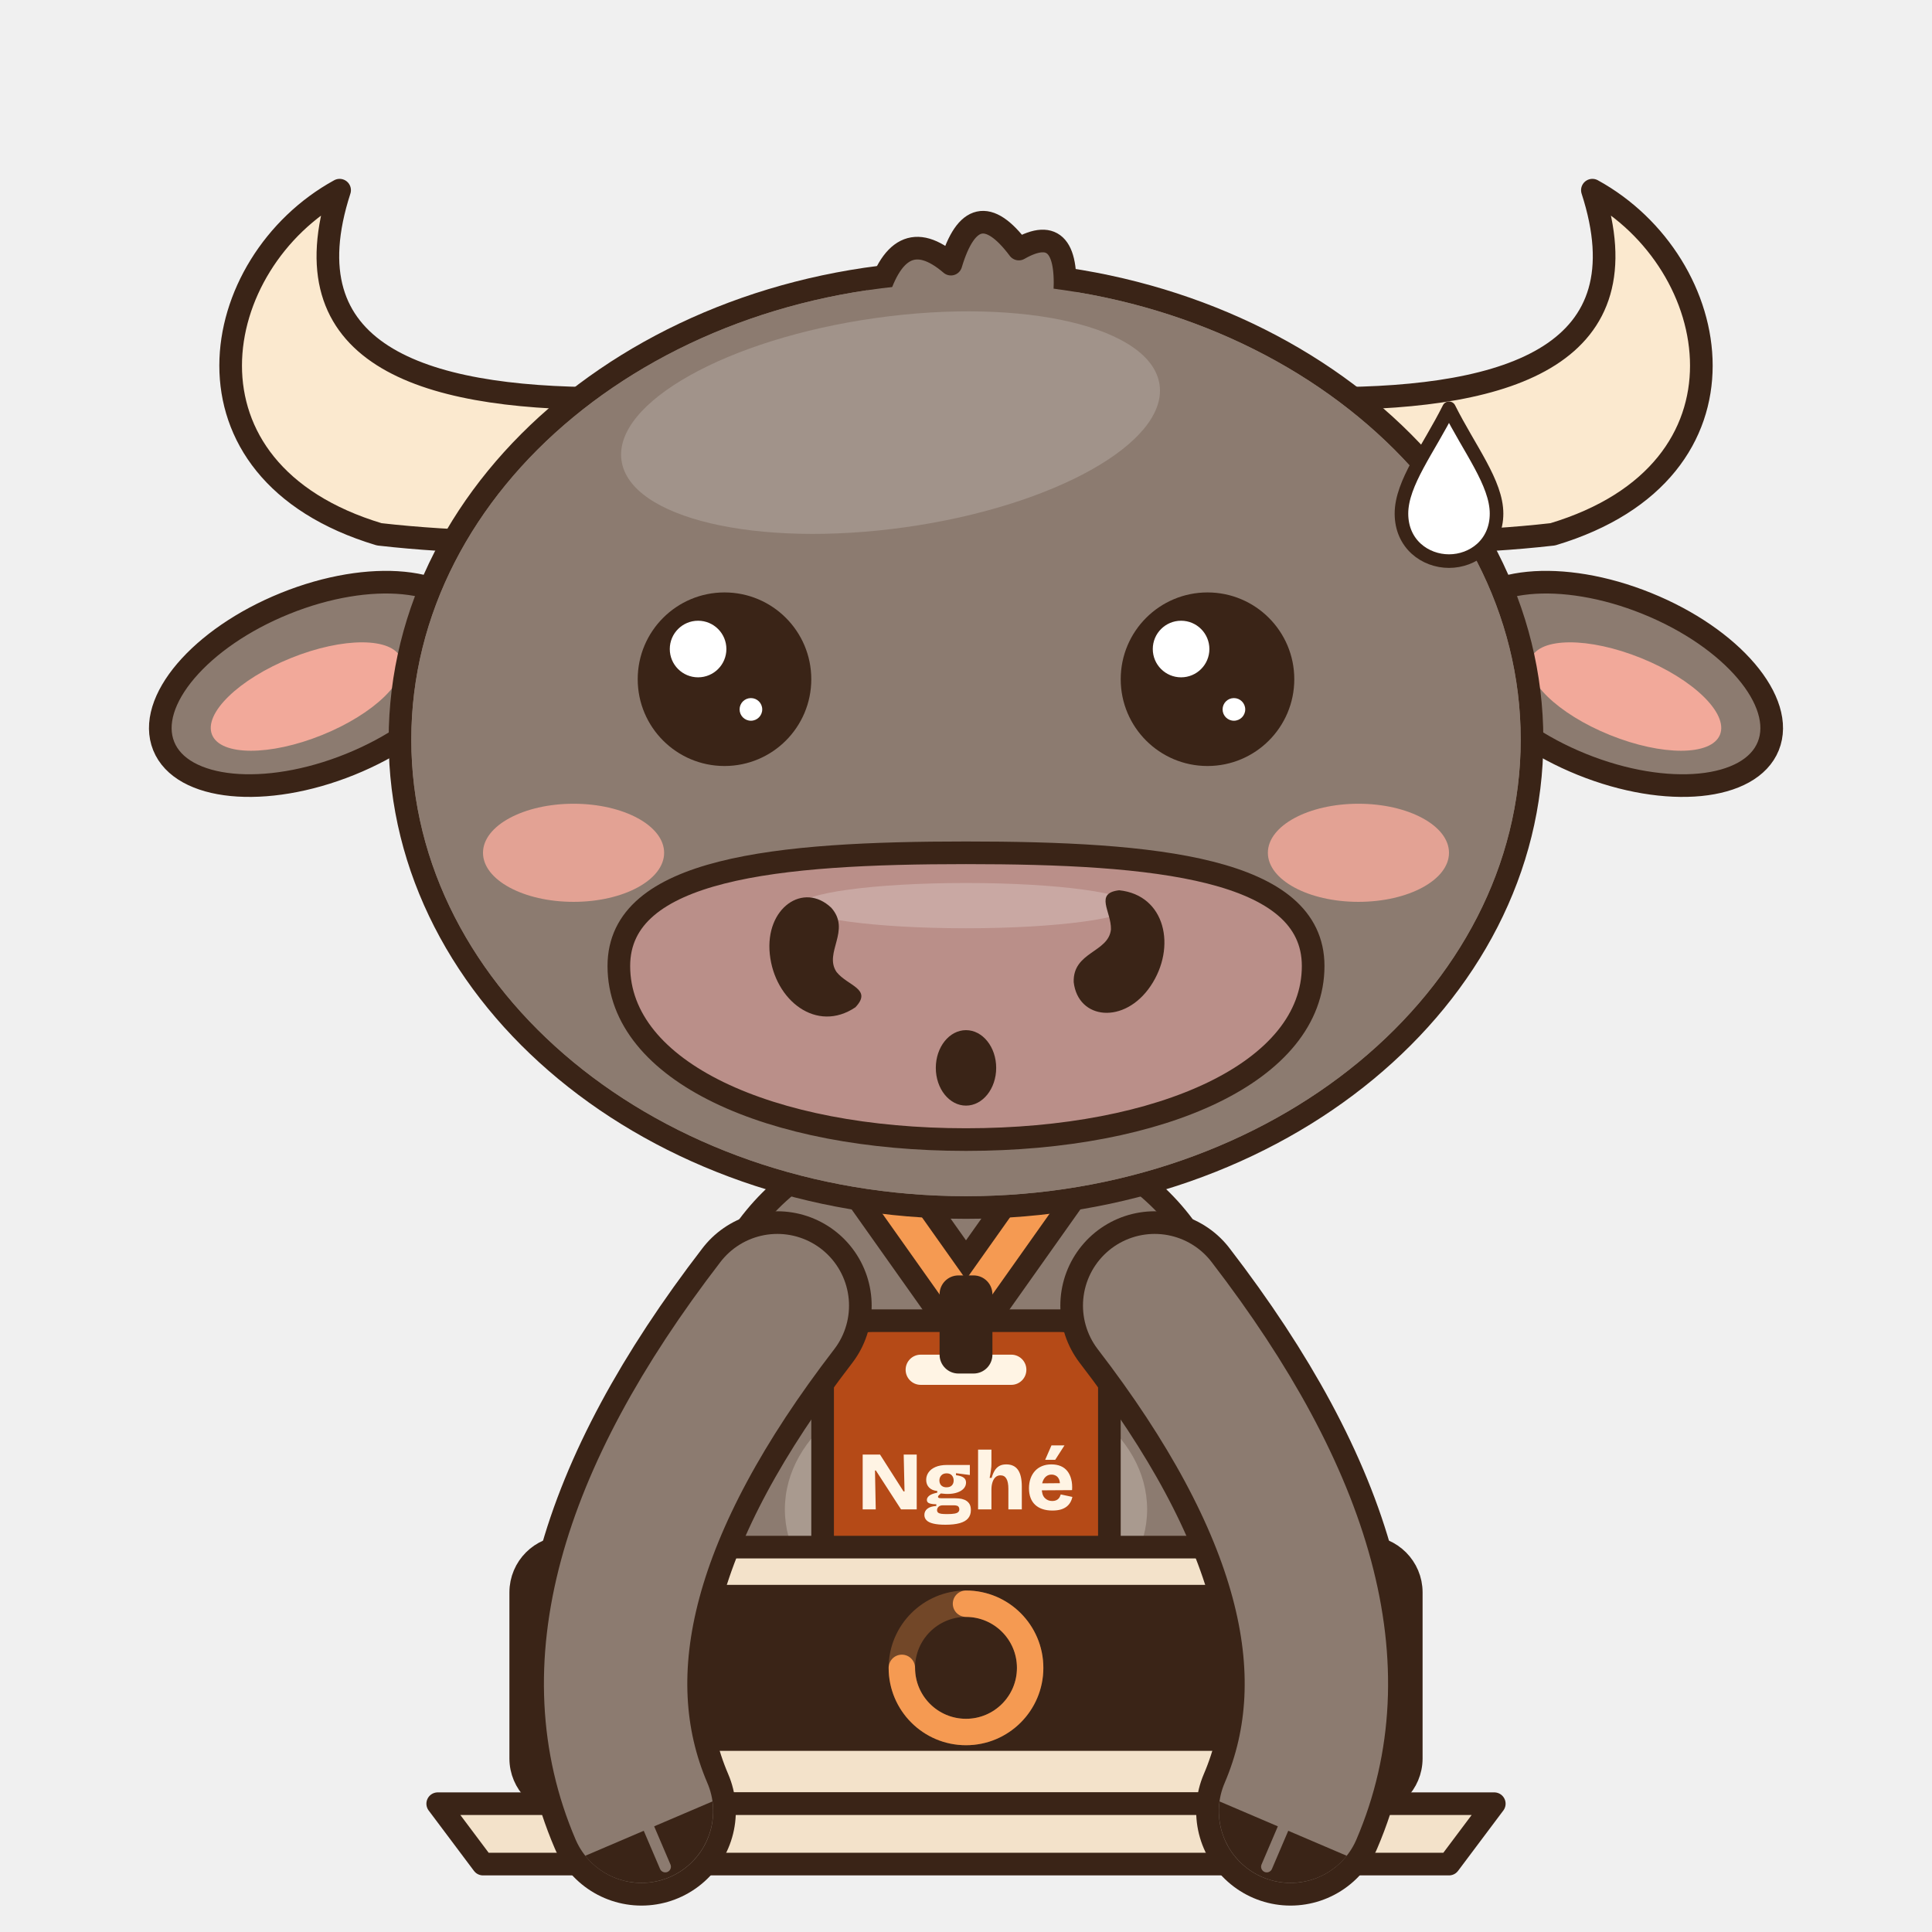
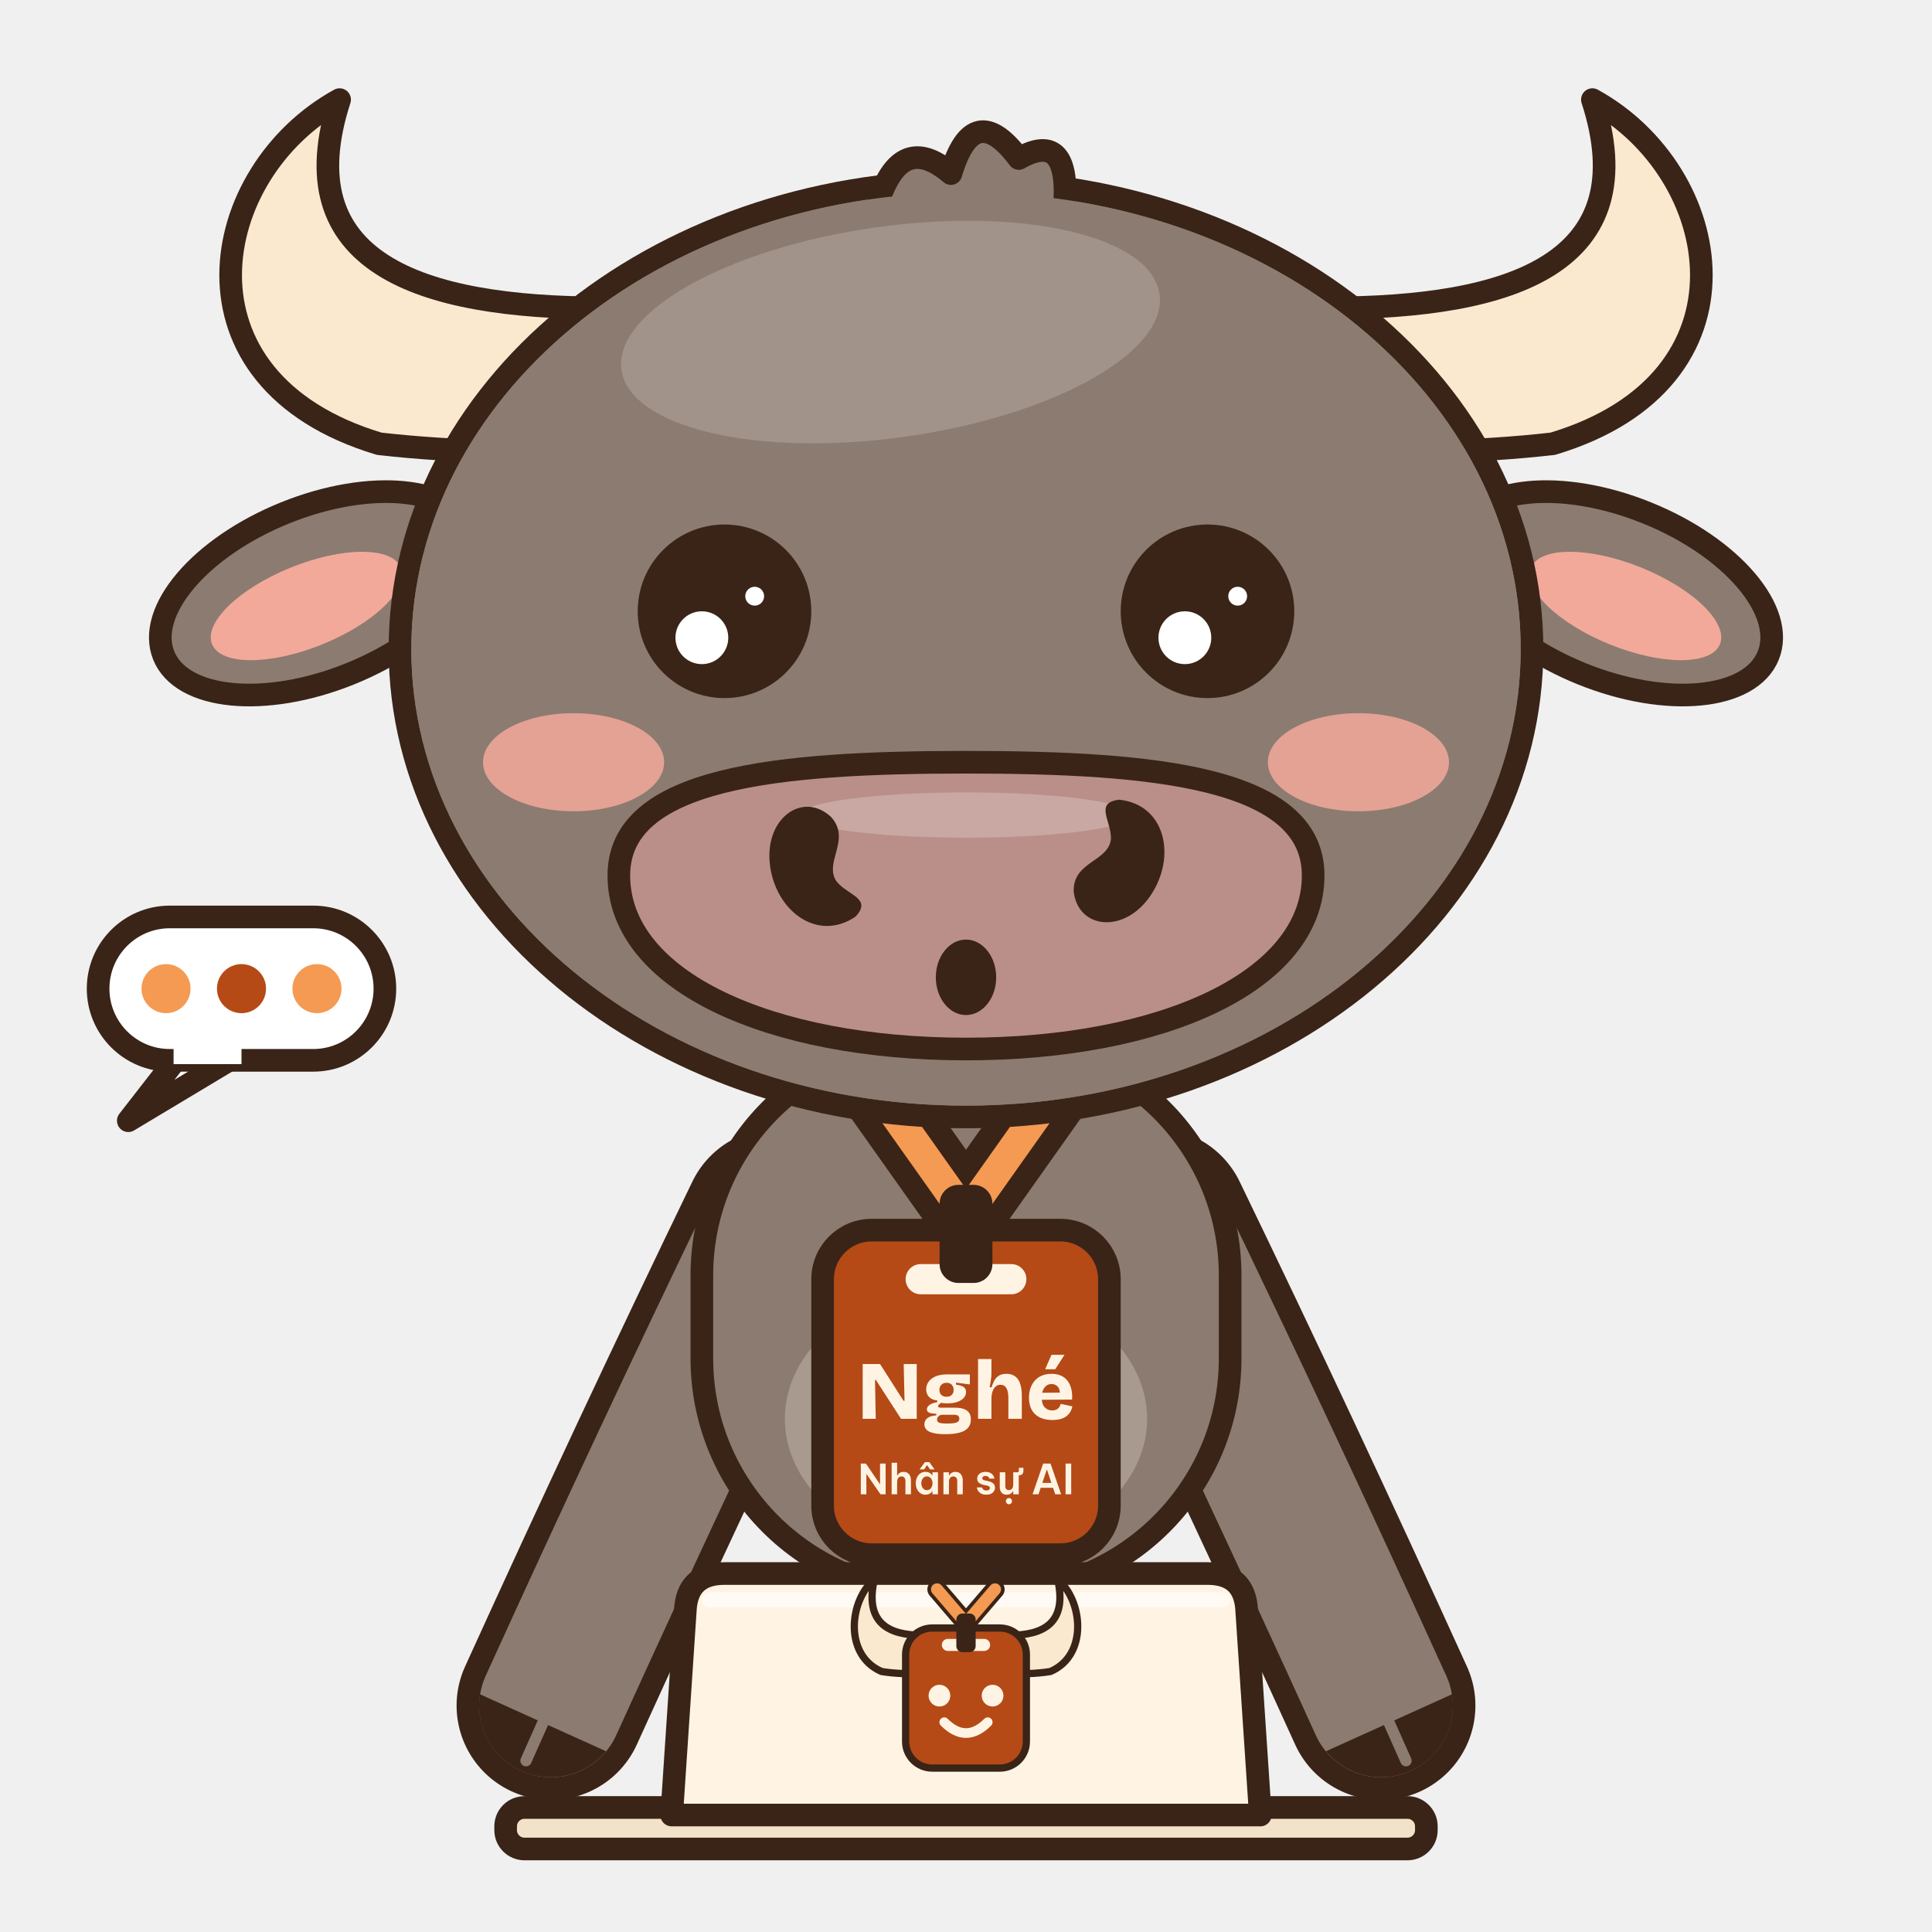
<svg xmlns="http://www.w3.org/2000/svg" viewBox="0 0 512 512" width="512" height="512">
-   <g class="horns">
-     <path d="M 160 105.6 C 111 105.6 76 93.6 90 50.4 C 55 69.6 44.5 124.8 100.5 141.6 C 121.5 144 142.5 144 167 144 Z" fill="#FBE9CF" stroke="#3A2417" stroke-width="6" stroke-linejoin="round" />
-     <g transform="translate(512 0) scale(-1 1)">
+   <g transform="translate(0 -24)">
+     <g class="horns">
      <path d="M 160 105.6 C 111 105.6 76 93.6 90 50.4 C 55 69.6 44.5 124.8 100.5 141.6 C 121.5 144 142.5 144 167 144 Z" fill="#FBE9CF" stroke="#3A2417" stroke-width="6" stroke-linejoin="round" />
+       <g transform="translate(512 0) scale(-1 1)">
+         <path d="M 160 105.6 C 111 105.6 76 93.6 90 50.4 C 55 69.6 44.5 124.8 100.5 141.6 C 121.5 144 142.5 144 167 144 Z" fill="#FBE9CF" stroke="#3A2417" stroke-width="6" stroke-linejoin="round" />
+       </g>
    </g>
-   </g>
-   <g class="ears">
-     <g transform="translate(112 170) rotate(-22)">
-       <ellipse cx="-30" cy="0" rx="44" ry="23" fill="#8C7B70" stroke="#3A2417" stroke-width="6" stroke-linejoin="round" />
-       <ellipse cx="-34" cy="2" rx="27" ry="11" fill="#F2A99A" />
-     </g>
-     <g transform="translate(512 0) scale(-1 1)">
+     <g class="ears">
      <g transform="translate(112 170) rotate(-22)">
        <ellipse cx="-30" cy="0" rx="44" ry="23" fill="#8C7B70" stroke="#3A2417" stroke-width="6" stroke-linejoin="round" />
        <ellipse cx="-34" cy="2" rx="27" ry="11" fill="#F2A99A" />
      </g>
+       <g transform="translate(512 0) scale(-1 1)">
+         <g transform="translate(112 170) rotate(-22)">
+           <ellipse cx="-30" cy="0" rx="44" ry="23" fill="#8C7B70" stroke="#3A2417" stroke-width="6" stroke-linejoin="round" />
+           <ellipse cx="-34" cy="2" rx="27" ry="11" fill="#F2A99A" />
+         </g>
+       </g>
+     </g>
+     <g class="arm-left">
+       <path d="M 206 348 Q 176 410 146 476" stroke="#3A2417" stroke-width="50" stroke-linecap="round" fill="none" />
+       <path d="M 206 348 Q 176 410 146 476" stroke="#8C7B70" stroke-width="38" stroke-linecap="round" fill="none" />
+       <path d="M 127.2 473 A 19 19 0 0 0 160.6 488.1 Z" fill="#3A2417" />
+       <path d="M 144.3 479.6 L 139.4 490.6" stroke="#8C7B70" stroke-width="3" stroke-linecap="round" />
+     </g>
+     <g class="arm-right">
+       <path d="M 306 348 Q 336 410 366 476" stroke="#3A2417" stroke-width="50" stroke-linecap="round" fill="none" />
+       <path d="M 306 348 Q 336 410 366 476" stroke="#8C7B70" stroke-width="38" stroke-linecap="round" fill="none" />
+       <path d="M 351.4 488.1 A 19 19 0 0 0 384.8 473 Z" fill="#3A2417" />
+       <path d="M 367.7 479.6 L 372.6 490.6" stroke="#8C7B70" stroke-width="3" stroke-linecap="round" />
+     </g>
+     <g class="body">
+       <rect x="186" y="300" width="140" height="146" rx="62" fill="#8C7B70" stroke="#3A2417" stroke-width="6" stroke-linejoin="round" />
+       <ellipse cx="256" cy="400" rx="48" ry="36" fill="#A99A8F" />
+     </g>
+     <g class="badge">
+       <path d="M 222 298 L 256 346 L 290 298" fill="none" stroke="#3A2417" stroke-width="20" stroke-linecap="round" stroke-linejoin="round" />
+       <path d="M 222 298 L 256 346 L 290 298" fill="none" stroke="#F59A52" stroke-width="8" stroke-linecap="round" stroke-linejoin="round" />
+       <rect x="218" y="350" width="76" height="86" rx="13" fill="#B54A17" stroke="#3A2417" stroke-width="6" stroke-linejoin="round" />
+       <rect x="240" y="359" width="32" height="8" rx="4" fill="#FFF4E4" />
+       <rect x="249" y="338" width="14" height="26" rx="5" fill="#3A2417" />
+       <path d="M232.08 400L228.62 400L228.62 385.48L233.22 385.48L239.44 395.23L239.71 395.23L239.49 385.48L242.94 385.48L242.94 400L238.78 400L232.12 389.70L231.88 389.70L232.08 400ZM250.53 404.07L250.53 404.07Q248.60 404.07 247.35 403.77Q246.11 403.48 245.54 402.89Q244.97 402.31 244.97 401.47L244.97 401.47Q244.97 400.46 245.77 399.82Q246.57 399.19 248.13 399.10L248.13 399.10L248.13 398.64Q246.93 398.64 246.28 398.39Q245.63 398.15 245.63 397.49L245.63 397.49Q245.63 396.88 246.27 396.37Q246.90 395.86 248.38 395.58L248.38 395.58L248.38 395.12Q247.03 395.01 246.24 394.23Q245.45 393.44 245.45 392.17L245.45 392.17Q245.45 391.09 246.07 390.20Q246.68 389.31 247.91 388.77Q249.15 388.23 251.00 388.23L251.00 388.23L257.02 388.23L257.02 390.89L253.35 390.41L253.35 390.94Q254.78 391.13 255.40 391.60Q256.01 392.06 256.01 392.89L256.01 392.89Q256.01 393.77 255.41 394.46Q254.80 395.14 253.70 395.52Q252.60 395.91 251.08 395.91L251.08 395.91Q250.82 395.91 250.50 395.89Q250.18 395.86 249.32 395.78L249.32 395.78Q248.97 396.08 248.77 396.29Q248.58 396.50 248.58 396.68L248.58 396.68Q248.58 396.81 248.69 396.90Q248.80 396.99 249.00 397.02Q249.21 397.05 249.46 397.05L249.46 397.05L253.00 397.05Q253.44 397.05 254.15 397.11Q254.87 397.16 255.58 397.45Q256.30 397.73 256.79 398.37Q257.29 399.01 257.29 400.20L257.29 400.20Q257.29 401.50 256.56 402.37Q255.84 403.23 254.34 403.65Q252.84 404.07 250.53 404.07ZM251.00 401.25L251.00 401.25Q252.27 401.25 252.97 401.12Q253.68 400.99 253.95 400.70Q254.23 400.42 254.23 400L254.23 400Q254.23 399.60 254.07 399.37Q253.92 399.14 253.68 399.05Q253.44 398.97 253.18 398.94Q252.93 398.92 252.75 398.92L252.75 398.92L249.92 398.92Q249.10 398.92 248.72 399.31Q248.33 399.69 248.33 400.20L248.33 400.20Q248.33 400.62 248.60 400.85Q248.86 401.08 249.44 401.17Q250.03 401.25 251.00 401.25ZM250.84 394.15L250.84 394.15Q251.79 394.15 252.26 393.64Q252.73 393.14 252.73 392.37L252.73 392.37Q252.73 391.53 252.25 390.99Q251.77 390.45 250.86 390.45L250.86 390.45Q249.96 390.45 249.46 390.99Q248.95 391.53 248.95 392.37L248.95 392.37Q248.95 392.87 249.17 393.28Q249.39 393.69 249.81 393.92Q250.22 394.15 250.84 394.15ZM262.74 400L259.20 400L259.20 392.61L259.20 384.16L262.74 384.16L262.74 387.79Q262.74 388.23 262.71 388.70Q262.68 389.18 262.60 389.67Q262.52 390.17 262.45 390.67Q262.37 391.18 262.26 391.66L262.26 391.66L262.79 391.66Q263.09 390.58 263.56 389.78Q264.02 388.98 264.77 388.53Q265.51 388.08 266.68 388.08L266.68 388.08Q268.75 388.08 269.77 389.52Q270.79 390.96 270.79 393.95L270.79 393.95L270.79 400L267.23 400L267.23 394.54Q267.23 392.76 266.71 391.87Q266.20 390.98 265.14 390.98L265.14 390.98Q264.33 390.98 263.80 391.49Q263.27 391.99 263.01 392.84Q262.74 393.69 262.74 394.72L262.74 394.72L262.74 400ZM278.87 400.31L278.87 400.31Q277.42 400.31 276.27 399.92Q275.13 399.54 274.33 398.79Q273.52 398.04 273.11 396.94Q272.69 395.84 272.69 394.41L272.69 394.41Q272.69 393.03 273.09 391.86Q273.50 390.69 274.26 389.85Q275.02 389 276.13 388.54Q277.24 388.08 278.63 388.08L278.63 388.08Q280.04 388.08 281.10 388.53Q282.17 388.98 282.86 389.86Q283.56 390.74 283.88 392.00Q284.22 393.27 284.11 394.90L284.11 394.90L275.02 394.96L275.02 393.11L282.08 393.05L280.83 393.91Q280.98 392.81 280.69 392.11Q280.41 391.42 279.86 391.10Q279.31 390.78 278.67 390.78L278.67 390.78Q277.90 390.78 277.32 391.20Q276.74 391.62 276.41 392.41Q276.07 393.20 276.07 394.35L276.07 394.35Q276.07 396.15 276.86 396.96Q277.64 397.78 278.85 397.78L278.85 397.78Q279.44 397.78 279.84 397.61Q280.23 397.45 280.49 397.19Q280.74 396.94 280.88 396.63Q281.02 396.33 281.11 396.04L281.11 396.04L284.19 396.70Q284.02 397.51 283.63 398.17Q283.25 398.83 282.60 399.32Q281.95 399.80 281.04 400.06Q280.12 400.31 278.87 400.31ZM282.10 383.04L279.64 386.87L276.98 386.87L278.65 383.04L282.10 383.04Z" fill="#FFF4E4" />
+       <path d="M229.60 420L228.12 420L228.12 411.86L229.48 411.86L233.22 417.38L233.22 411.86L234.70 411.86L234.70 420L233.34 420L229.60 414.58L229.60 420ZM237.75 420L236.29 420L236.29 411.64L237.75 411.64L237.75 415.01L237.82 415.01Q237.91 414.85 238.09 414.63Q238.28 414.40 238.61 414.23Q238.94 414.06 239.45 414.06L239.45 414.06Q240.12 414.06 240.55 414.36Q240.99 414.67 241.20 415.16Q241.41 415.65 241.41 416.23L241.41 416.23L241.41 420L239.95 420L239.95 416.43Q239.95 415.95 239.69 415.61Q239.42 415.27 238.90 415.27L238.90 415.27Q238.49 415.27 238.24 415.47Q237.98 415.68 237.87 416.00Q237.75 416.31 237.75 416.67L237.75 416.67L237.75 420ZM244.89 413.41L243.70 413.41L245.10 411.48L246.28 411.48L247.67 413.41L246.48 413.41L245.69 412.26L244.89 413.41ZM245.26 414.06L245.26 414.06Q245.82 414.06 246.19 414.24Q246.55 414.42 246.76 414.64Q246.97 414.85 247.05 414.98L247.05 414.98L247.11 414.98L247.11 414.17L248.57 414.17L248.57 420L247.11 420L247.11 419.19L247.05 419.19Q246.97 419.32 246.76 419.54Q246.55 419.76 246.19 419.93Q245.82 420.11 245.26 420.11L245.26 420.11Q244.61 420.11 244.13 419.85Q243.65 419.59 243.32 419.16Q243.00 418.72 242.84 418.19Q242.68 417.65 242.68 417.08L242.68 417.08Q242.68 416.52 242.84 415.99Q243.00 415.45 243.32 415.01Q243.65 414.58 244.13 414.32Q244.61 414.06 245.26 414.06ZM245.65 415.26L245.65 415.26Q245.15 415.26 244.82 415.53Q244.48 415.80 244.32 416.22Q244.15 416.63 244.15 417.08L244.15 417.08Q244.15 417.54 244.32 417.95Q244.48 418.37 244.82 418.64Q245.15 418.91 245.65 418.91L245.65 418.91Q246.14 418.91 246.47 418.64Q246.80 418.37 246.97 417.95Q247.13 417.54 247.13 417.08L247.13 417.08Q247.13 416.63 246.97 416.22Q246.80 415.80 246.47 415.53Q246.14 415.26 245.65 415.26ZM251.48 420L250.02 420L250.02 414.17L251.48 414.17L251.48 415.01L251.54 415.01Q251.63 414.85 251.82 414.63Q252.01 414.40 252.34 414.23Q252.67 414.06 253.17 414.06L253.17 414.06Q253.84 414.06 254.28 414.36Q254.71 414.67 254.93 415.16Q255.14 415.65 255.14 416.23L255.14 416.23L255.14 420L253.68 420L253.68 416.43Q253.68 415.95 253.41 415.61Q253.15 415.27 252.62 415.27L252.62 415.27Q252.22 415.27 251.96 415.47Q251.71 415.68 251.59 416.00Q251.48 416.31 251.48 416.67L251.48 416.67L251.48 420ZM261.39 420.11L261.39 420.11Q260.68 420.11 260.21 419.92Q259.75 419.73 259.48 419.43Q259.21 419.14 259.08 418.86Q258.95 418.57 258.91 418.38Q258.87 418.19 258.87 418.19L258.87 418.19L260.26 418.19Q260.26 418.19 260.30 418.31Q260.33 418.43 260.45 418.59Q260.56 418.75 260.81 418.87Q261.05 418.99 261.44 418.99L261.44 418.99Q261.92 418.99 262.13 418.78Q262.34 418.58 262.34 418.33L262.34 418.33Q262.34 418.09 262.15 417.94Q261.97 417.79 261.62 417.71L261.62 417.71L260.82 417.55Q260.33 417.45 259.92 417.26Q259.50 417.06 259.23 416.73Q258.97 416.39 258.97 415.86L258.97 415.86Q258.97 415.08 259.56 414.57Q260.16 414.06 261.18 414.06L261.18 414.06Q261.83 414.06 262.25 414.24Q262.68 414.41 262.94 414.68Q263.19 414.94 263.32 415.20Q263.45 415.47 263.49 415.65Q263.52 415.83 263.52 415.83L263.52 415.83L262.18 415.83Q262.18 415.83 262.15 415.73Q262.12 415.62 262.01 415.49Q261.91 415.36 261.70 415.25Q261.50 415.15 261.16 415.15L261.16 415.15Q260.70 415.15 260.50 415.35Q260.31 415.55 260.31 415.76L260.31 415.76Q260.31 416.01 260.52 416.14Q260.73 416.27 261.06 416.34L261.06 416.34L261.82 416.50Q262.63 416.67 263.16 417.07Q263.68 417.48 263.68 418.25L263.68 418.25Q263.68 418.77 263.41 419.19Q263.14 419.62 262.63 419.86Q262.12 420.11 261.39 420.11ZM266.80 420.11L266.80 420.11Q265.89 420.11 265.42 419.55Q264.95 418.99 264.95 418.11L264.95 418.11L264.95 414.17L266.41 414.17L266.41 417.87Q266.41 418.34 266.66 418.62Q266.91 418.90 267.37 418.90L267.37 418.90Q267.78 418.90 268.03 418.69Q268.29 418.48 268.40 418.15Q268.52 417.82 268.52 417.47L268.52 417.47L268.52 414.17L269.59 414.17Q270.01 414.17 270.01 413.72L270.01 413.72L270.01 412.98L271.21 412.98L271.21 413.76Q271.21 414.32 270.92 414.64Q270.63 414.96 270.06 414.96L270.06 414.96L269.98 414.96L269.98 420L268.52 420L268.52 419.16L268.45 419.16Q268.34 419.36 268.14 419.58Q267.94 419.80 267.61 419.96Q267.29 420.11 266.80 420.11ZM267.38 422.64L267.38 422.64Q267.02 422.64 266.79 422.40Q266.56 422.16 266.56 421.83L266.56 421.83Q266.56 421.49 266.79 421.24Q267.02 421.00 267.38 421.00L267.38 421.00Q267.74 421.00 267.97 421.24Q268.20 421.49 268.20 421.83L268.20 421.83Q268.20 422.16 267.97 422.40Q267.74 422.64 267.38 422.64ZM275.21 420L273.64 420L276.45 411.86L278.40 411.86L281.21 420L279.65 420L279.07 418.28L275.79 418.28L275.21 420ZM277.43 413.39L276.22 416.99L278.64 416.99L277.43 413.39ZM283.88 420L282.39 420L282.39 411.86L283.88 411.86L283.88 420Z" fill="#FFF4E4" />
+     </g>
+     <g class="laptop">
+       <rect x="134" y="503" width="244" height="11" rx="5" fill="#F3E2CA" stroke="#3A2417" stroke-width="6" stroke-linejoin="round" />
+       <path d="M 192 441 L 320 441 Q 330 441 330.4 451 L 334 505 L 178 505 L 181.6 451 Q 182 441 192 441 Z" fill="#FFF4E4" stroke="#3A2417" stroke-width="6" stroke-linejoin="round" />
+       <path d="M 188 448 L 324 448" stroke="#fff" stroke-width="4" stroke-linecap="round" opacity=".6" />
+       <g transform="translate(224 434.32)">
+         <g transform="scale(0.32)">
+           <path d="M 64 72 C 36 72 16 62 24 26 C 4 42 -2 88 30 102 C 42 104 54 104 68 104 Z" fill="#FBE9CF" stroke="#3A2417" stroke-width="6" stroke-linejoin="round" />
+           <path d="M 64 72 C 36 72 16 62 24 26 C 4 42 -2 88 30 102 C 42 104 54 104 68 104 Z" fill="#FBE9CF" stroke="#3A2417" stroke-width="6" stroke-linejoin="round" transform="translate(200 0) scale(-1 1)" />
+           <path d="M 76 34 L 100 62 L 124 34" fill="none" stroke="#3A2417" stroke-width="16" stroke-linecap="round" stroke-linejoin="round" />
+           <path d="M 76 34 L 100 62 L 124 34" fill="none" stroke="#F59A52" stroke-width="10" stroke-linecap="round" stroke-linejoin="round" />
+           <rect x="50" y="66" width="100" height="116" rx="22" fill="#B54A17" stroke="#3A2417" stroke-width="6" stroke-linejoin="round" />
+           <rect x="80" y="75" width="40" height="10" rx="5" fill="#FFF4E4" />
+           <circle cx="78" cy="122" r="9" fill="#FFF4E4" />
+           <circle cx="122" cy="122" r="9" fill="#FFF4E4" />
+           <path d="M 82 144 Q 100 162 118 144" fill="none" stroke="#FFF4E4" stroke-width="8" stroke-linecap="round" />
+           <rect x="92" y="54" width="16" height="32" rx="5" fill="#3A2417" />
+         </g>
+       </g>
+     </g>
+     <g class="head">
+       <ellipse cx="256" cy="196" rx="150" ry="124" fill="#8C7B70" stroke="#3A2417" stroke-width="6" stroke-linejoin="round" />
+       <path d="M 232 80 Q 238 58 252 70 Q 258 50 270 66 Q 284 58 282 80" fill="#8C7B70" stroke="#3A2417" stroke-width="6" stroke-linejoin="round" />
+       <ellipse cx="256" cy="196" rx="147" ry="121" fill="#8C7B70" />
+       <ellipse cx="236" cy="112" rx="72" ry="28" transform="rotate(-8 236 112)" fill="#fff" opacity=".18" />
+       <ellipse cx="152" cy="226" rx="24" ry="13" fill="#F2A99A" opacity=".85" />
+       <ellipse cx="360" cy="226" rx="24" ry="13" fill="#F2A99A" opacity=".85" />
+       <circle cx="192" cy="186" r="23" fill="#3A2417" />
+       <circle cx="186" cy="193" r="7" fill="#fff" />
+       <circle cx="200" cy="182" r="2.5" fill="#fff" />
+       <circle cx="320" cy="186" r="23" fill="#3A2417" />
+       <circle cx="314" cy="193" r="7" fill="#fff" />
+       <circle cx="328" cy="182" r="2.5" fill="#fff" />
+       <path d="M 164 256 C 164 230 206 226 256 226 C 306 226 348 230 348 256 C 348 284 308 302 256 302 C 204 302 164 284 164 256 Z" fill="#BA8F89" stroke="#3A2417" stroke-width="6" stroke-linejoin="round" />
+       <ellipse cx="256" cy="240" rx="44" ry="6" fill="#fff" opacity=".22" />
+       <path transform="translate(214 254) rotate(160) scale(1.5)" d="M -5 -11 C 3 -13 8 -5 6 3 C 4 11 -4 13 -7 7 C -9 2 -3 0 -4 -4 C -5 -7 -9 -9 -5 -11 Z" fill="#3A2417" />
+       <path transform="translate(298 254) rotate(20) scale(1.5)" d="M -5 -11 C 3 -13 8 -5 6 3 C 4 11 -4 13 -7 7 C -9 2 -3 0 -4 -4 C -5 -7 -9 -9 -5 -11 Z" fill="#3A2417" />
+       <ellipse cx="256" cy="283" rx="8" ry="10" fill="#3A2417" />
    </g>
  </g>
-   <g class="legs">
-     <rect x="204" y="408" width="44" height="66" rx="20" fill="#8C7B70" stroke="#3A2417" stroke-width="6" stroke-linejoin="round" />
-     <path d="M 207 456 L 245 456 L 245 458 Q 245 471 232 471 L 220 471 Q 207 471 207 458 Z" fill="#3A2417" />
-     <path d="M 226 461 L 226 471" stroke="#8C7B70" stroke-width="3" stroke-linecap="round" />
-     <rect x="264" y="408" width="44" height="66" rx="20" fill="#8C7B70" stroke="#3A2417" stroke-width="6" stroke-linejoin="round" />
-     <path d="M 267 456 L 305 456 L 305 458 Q 305 471 292 471 L 280 471 Q 267 471 267 458 Z" fill="#3A2417" />
-     <path d="M 286 461 L 286 471" stroke="#8C7B70" stroke-width="3" stroke-linecap="round" />
+   <g class="typing">
+     <path d="M 48 279 L 34 297 L 64 279 Z" fill="#fff" stroke="#3A2417" stroke-width="6" stroke-linejoin="round" />
+     <rect x="26" y="243" width="76" height="38" rx="19" fill="#fff" stroke="#3A2417" stroke-width="6" stroke-linejoin="round" />
+     <path d="M 46 278 L 64 278" stroke="#fff" stroke-width="8" />
+     <circle cx="44" cy="262" r="6.5" fill="#F59A52" />
+     <circle cx="64" cy="262" r="6.5" fill="#B54A17" />
+     <circle cx="84" cy="262" r="6.5" fill="#F59A52" />
  </g>
-   <g class="body">
-     <rect x="186" y="300" width="140" height="146" rx="62" fill="#8C7B70" stroke="#3A2417" stroke-width="6" stroke-linejoin="round" />
-     <ellipse cx="256" cy="400" rx="48" ry="36" fill="#A99A8F" />
-   </g>
-   <g class="badge">
-     <path d="M 222 298 L 256 346 L 290 298" fill="none" stroke="#3A2417" stroke-width="20" stroke-linecap="round" stroke-linejoin="round" />
-     <path d="M 222 298 L 256 346 L 290 298" fill="none" stroke="#F59A52" stroke-width="8" stroke-linecap="round" stroke-linejoin="round" />
-     <rect x="218" y="350" width="76" height="86" rx="13" fill="#B54A17" stroke="#3A2417" stroke-width="6" stroke-linejoin="round" />
-     <rect x="240" y="359" width="32" height="8" rx="4" fill="#FFF4E4" />
-     <rect x="249" y="338" width="14" height="26" rx="5" fill="#3A2417" />
-     <path d="M232.08 400L228.62 400L228.62 385.48L233.22 385.48L239.44 395.23L239.71 395.23L239.49 385.48L242.94 385.48L242.94 400L238.78 400L232.12 389.70L231.88 389.70L232.08 400ZM250.53 404.07L250.53 404.07Q248.60 404.07 247.35 403.77Q246.11 403.48 245.54 402.89Q244.97 402.31 244.97 401.47L244.97 401.47Q244.97 400.46 245.77 399.82Q246.57 399.19 248.13 399.10L248.13 399.10L248.13 398.64Q246.93 398.64 246.28 398.39Q245.63 398.15 245.63 397.49L245.63 397.49Q245.63 396.88 246.27 396.37Q246.90 395.86 248.38 395.58L248.38 395.58L248.38 395.12Q247.03 395.01 246.24 394.23Q245.45 393.44 245.45 392.17L245.45 392.17Q245.45 391.09 246.07 390.20Q246.68 389.31 247.91 388.77Q249.15 388.23 251.00 388.23L251.00 388.23L257.02 388.23L257.02 390.89L253.35 390.41L253.35 390.94Q254.78 391.13 255.40 391.60Q256.01 392.06 256.01 392.89L256.01 392.89Q256.01 393.77 255.41 394.46Q254.80 395.14 253.70 395.52Q252.60 395.91 251.08 395.91L251.08 395.91Q250.82 395.91 250.50 395.89Q250.18 395.86 249.32 395.78L249.32 395.78Q248.97 396.08 248.77 396.29Q248.58 396.50 248.58 396.68L248.58 396.68Q248.58 396.81 248.69 396.90Q248.80 396.99 249.00 397.02Q249.21 397.05 249.46 397.05L249.46 397.05L253.00 397.05Q253.44 397.05 254.15 397.11Q254.87 397.16 255.58 397.45Q256.30 397.73 256.79 398.37Q257.29 399.01 257.29 400.20L257.29 400.20Q257.29 401.50 256.56 402.37Q255.84 403.23 254.34 403.65Q252.84 404.07 250.53 404.07ZM251.00 401.25L251.00 401.25Q252.27 401.25 252.97 401.12Q253.68 400.99 253.95 400.70Q254.23 400.42 254.23 400L254.23 400Q254.23 399.60 254.07 399.37Q253.92 399.14 253.68 399.05Q253.44 398.97 253.18 398.94Q252.93 398.92 252.75 398.92L252.75 398.92L249.92 398.92Q249.10 398.92 248.72 399.31Q248.33 399.69 248.33 400.20L248.33 400.20Q248.33 400.62 248.60 400.85Q248.86 401.08 249.44 401.17Q250.03 401.25 251.00 401.25ZM250.84 394.15L250.84 394.15Q251.79 394.15 252.26 393.64Q252.73 393.14 252.73 392.37L252.73 392.37Q252.73 391.53 252.25 390.99Q251.77 390.45 250.86 390.45L250.86 390.45Q249.96 390.45 249.46 390.99Q248.95 391.53 248.95 392.37L248.95 392.37Q248.95 392.87 249.17 393.28Q249.39 393.69 249.81 393.92Q250.22 394.15 250.84 394.15ZM262.74 400L259.20 400L259.20 392.61L259.20 384.16L262.74 384.16L262.74 387.79Q262.74 388.23 262.71 388.70Q262.68 389.18 262.60 389.67Q262.52 390.17 262.45 390.67Q262.37 391.18 262.26 391.66L262.26 391.66L262.79 391.66Q263.09 390.58 263.56 389.78Q264.02 388.98 264.77 388.53Q265.51 388.08 266.68 388.08L266.68 388.08Q268.75 388.08 269.77 389.52Q270.79 390.96 270.79 393.95L270.79 393.95L270.79 400L267.23 400L267.23 394.54Q267.23 392.76 266.71 391.87Q266.20 390.98 265.14 390.98L265.14 390.98Q264.33 390.98 263.80 391.49Q263.27 391.99 263.01 392.84Q262.74 393.69 262.74 394.72L262.74 394.72L262.74 400ZM278.87 400.31L278.87 400.31Q277.42 400.31 276.27 399.92Q275.13 399.54 274.33 398.79Q273.52 398.04 273.11 396.94Q272.69 395.84 272.69 394.41L272.69 394.41Q272.69 393.03 273.09 391.86Q273.50 390.69 274.26 389.85Q275.02 389 276.13 388.54Q277.24 388.08 278.63 388.08L278.63 388.08Q280.04 388.08 281.10 388.53Q282.17 388.98 282.86 389.86Q283.56 390.74 283.88 392.00Q284.22 393.27 284.11 394.90L284.11 394.90L275.02 394.96L275.02 393.11L282.08 393.05L280.83 393.91Q280.98 392.81 280.69 392.11Q280.41 391.42 279.86 391.10Q279.31 390.78 278.67 390.78L278.67 390.78Q277.90 390.78 277.32 391.20Q276.74 391.62 276.41 392.41Q276.07 393.20 276.07 394.35L276.07 394.35Q276.07 396.15 276.86 396.96Q277.64 397.78 278.85 397.78L278.85 397.78Q279.44 397.78 279.84 397.61Q280.23 397.45 280.49 397.19Q280.74 396.94 280.88 396.63Q281.02 396.33 281.11 396.04L281.11 396.04L284.19 396.70Q284.02 397.51 283.63 398.17Q283.25 398.83 282.60 399.32Q281.95 399.80 281.04 400.06Q280.12 400.31 278.87 400.31ZM282.10 383.04L279.64 386.87L276.98 386.87L278.65 383.04L282.10 383.04Z" fill="#FFF4E4" />
-     <path d="M229.60 420L228.12 420L228.12 411.86L229.48 411.86L233.22 417.38L233.22 411.86L234.70 411.86L234.70 420L233.34 420L229.60 414.58L229.60 420ZM237.75 420L236.29 420L236.29 411.64L237.75 411.64L237.75 415.01L237.82 415.01Q237.91 414.85 238.09 414.63Q238.28 414.40 238.61 414.23Q238.94 414.06 239.45 414.06L239.45 414.06Q240.12 414.06 240.55 414.36Q240.99 414.67 241.20 415.16Q241.41 415.65 241.41 416.23L241.41 416.23L241.41 420L239.95 420L239.95 416.43Q239.95 415.95 239.69 415.61Q239.42 415.27 238.90 415.27L238.90 415.27Q238.49 415.27 238.24 415.47Q237.98 415.68 237.87 416.00Q237.75 416.31 237.75 416.67L237.75 416.67L237.75 420ZM244.89 413.41L243.70 413.41L245.10 411.48L246.28 411.48L247.67 413.41L246.48 413.41L245.69 412.26L244.89 413.41ZM245.26 414.06L245.26 414.06Q245.82 414.06 246.19 414.24Q246.55 414.42 246.76 414.64Q246.97 414.85 247.05 414.98L247.05 414.98L247.11 414.98L247.11 414.17L248.57 414.17L248.57 420L247.11 420L247.11 419.19L247.05 419.19Q246.97 419.32 246.76 419.54Q246.55 419.76 246.19 419.93Q245.82 420.11 245.26 420.11L245.26 420.11Q244.61 420.11 244.13 419.85Q243.65 419.59 243.32 419.16Q243.00 418.72 242.84 418.19Q242.68 417.65 242.68 417.08L242.68 417.08Q242.68 416.52 242.84 415.99Q243.00 415.45 243.32 415.01Q243.65 414.58 244.13 414.32Q244.61 414.06 245.26 414.06ZM245.65 415.26L245.65 415.26Q245.15 415.26 244.82 415.53Q244.48 415.80 244.32 416.22Q244.15 416.63 244.15 417.08L244.15 417.08Q244.15 417.54 244.32 417.95Q244.48 418.37 244.82 418.64Q245.15 418.91 245.65 418.91L245.65 418.91Q246.14 418.91 246.47 418.64Q246.80 418.37 246.97 417.95Q247.13 417.54 247.13 417.08L247.13 417.08Q247.13 416.63 246.97 416.22Q246.80 415.80 246.47 415.53Q246.14 415.26 245.65 415.26ZM251.48 420L250.02 420L250.02 414.17L251.48 414.17L251.48 415.01L251.54 415.01Q251.63 414.85 251.82 414.63Q252.01 414.40 252.34 414.23Q252.67 414.06 253.17 414.06L253.17 414.06Q253.84 414.06 254.28 414.36Q254.71 414.67 254.93 415.16Q255.14 415.65 255.14 416.23L255.14 416.23L255.14 420L253.68 420L253.68 416.43Q253.68 415.95 253.41 415.61Q253.15 415.27 252.62 415.27L252.62 415.27Q252.22 415.27 251.96 415.47Q251.71 415.68 251.59 416.00Q251.48 416.31 251.48 416.67L251.48 416.67L251.48 420ZM261.39 420.11L261.39 420.11Q260.68 420.11 260.21 419.92Q259.75 419.73 259.48 419.43Q259.21 419.14 259.08 418.86Q258.95 418.57 258.91 418.38Q258.87 418.19 258.87 418.19L258.87 418.19L260.26 418.19Q260.26 418.19 260.30 418.31Q260.33 418.43 260.45 418.59Q260.56 418.75 260.81 418.87Q261.05 418.99 261.44 418.99L261.44 418.99Q261.92 418.99 262.13 418.78Q262.34 418.58 262.34 418.33L262.34 418.33Q262.34 418.09 262.15 417.94Q261.97 417.79 261.62 417.71L261.62 417.71L260.82 417.55Q260.33 417.45 259.92 417.26Q259.50 417.06 259.23 416.73Q258.97 416.39 258.97 415.86L258.97 415.86Q258.97 415.08 259.56 414.57Q260.16 414.06 261.18 414.06L261.18 414.06Q261.83 414.06 262.25 414.24Q262.68 414.41 262.94 414.68Q263.19 414.94 263.32 415.20Q263.45 415.47 263.49 415.65Q263.52 415.83 263.52 415.83L263.52 415.83L262.18 415.83Q262.18 415.83 262.15 415.73Q262.12 415.62 262.01 415.49Q261.91 415.36 261.70 415.25Q261.50 415.15 261.16 415.15L261.16 415.15Q260.70 415.15 260.50 415.35Q260.31 415.55 260.31 415.76L260.31 415.76Q260.31 416.01 260.52 416.14Q260.73 416.27 261.06 416.34L261.06 416.34L261.82 416.50Q262.63 416.67 263.16 417.07Q263.68 417.48 263.68 418.25L263.68 418.25Q263.68 418.77 263.41 419.19Q263.14 419.62 262.63 419.86Q262.12 420.11 261.39 420.11ZM266.80 420.11L266.80 420.11Q265.89 420.11 265.42 419.55Q264.95 418.99 264.95 418.11L264.95 418.11L264.95 414.17L266.41 414.17L266.41 417.87Q266.41 418.34 266.66 418.62Q266.91 418.90 267.37 418.90L267.37 418.90Q267.78 418.90 268.03 418.69Q268.29 418.48 268.40 418.15Q268.52 417.82 268.52 417.47L268.52 417.47L268.52 414.17L269.59 414.17Q270.01 414.17 270.01 413.72L270.01 413.72L270.01 412.98L271.21 412.98L271.21 413.76Q271.21 414.32 270.92 414.64Q270.63 414.96 270.06 414.96L270.06 414.96L269.98 414.96L269.98 420L268.52 420L268.52 419.16L268.45 419.16Q268.34 419.36 268.14 419.58Q267.94 419.80 267.61 419.96Q267.29 420.11 266.80 420.11ZM267.38 422.64L267.38 422.64Q267.02 422.64 266.79 422.40Q266.56 422.16 266.56 421.83L266.56 421.83Q266.56 421.49 266.79 421.24Q267.02 421.00 267.38 421.00L267.38 421.00Q267.74 421.00 267.97 421.24Q268.20 421.49 268.20 421.83L268.20 421.83Q268.20 422.16 267.97 422.40Q267.74 422.64 267.38 422.64ZM275.21 420L273.64 420L276.45 411.86L278.40 411.86L281.21 420L279.65 420L279.07 418.28L275.79 418.28L275.21 420ZM277.43 413.39L276.22 416.99L278.64 416.99L277.43 413.39ZM283.88 420L282.39 420L282.39 411.86L283.88 411.86L283.88 420Z" fill="#FFF4E4" />
-   </g>
-   <g class="laptop">
-     <rect x="138" y="410" width="236" height="68" rx="12" fill="#F3E2CA" stroke="#3A2417" stroke-width="6" stroke-linejoin="round" />
-     <rect x="150" y="420" width="212" height="44" rx="6" fill="#3A2417" />
-     <circle cx="256" cy="442" r="17" fill="none" stroke="#F59A52" stroke-width="7" opacity=".3" />
-     <path d="M 256 425 A 17 17 0 1 1 239 442" fill="none" stroke="#F59A52" stroke-width="7" stroke-linecap="round" />
-     <path d="M 116 478 L 396 478 L 384 494 L 128 494 Z" fill="#F3E2CA" stroke="#3A2417" stroke-width="6" stroke-linejoin="round" />
-   </g>
-   <g class="arm-left">
-     <path d="M 206 346 Q 146 424 170 480" stroke="#3A2417" stroke-width="50" stroke-linecap="round" fill="none" />
-     <path d="M 206 346 Q 146 424 170 480" stroke="#8C7B70" stroke-width="38" stroke-linecap="round" fill="none" />
-     <path d="M 155.1 491.8 A 19 19 0 0 0 188.8 477.4 Z" fill="#3A2417" />
-     <path d="M 171.6 483.7 L 176.3 494.7" stroke="#8C7B70" stroke-width="3" stroke-linecap="round" />
-   </g>
-   <g class="arm-right">
-     <path d="M 306 346 Q 366 424 342 480" stroke="#3A2417" stroke-width="50" stroke-linecap="round" fill="none" />
-     <path d="M 306 346 Q 366 424 342 480" stroke="#8C7B70" stroke-width="38" stroke-linecap="round" fill="none" />
-     <path d="M 323.2 477.4 A 19 19 0 0 0 356.9 491.8 Z" fill="#3A2417" />
-     <path d="M 340.4 483.7 L 335.7 494.7" stroke="#8C7B70" stroke-width="3" stroke-linecap="round" />
-   </g>
-   <g class="head">
-     <ellipse cx="256" cy="196" rx="150" ry="124" fill="#8C7B70" stroke="#3A2417" stroke-width="6" stroke-linejoin="round" />
-     <path d="M 232 80 Q 238 58 252 70 Q 258 50 270 66 Q 284 58 282 80" fill="#8C7B70" stroke="#3A2417" stroke-width="6" stroke-linejoin="round" />
-     <ellipse cx="256" cy="196" rx="147" ry="121" fill="#8C7B70" />
-     <ellipse cx="236" cy="112" rx="72" ry="28" transform="rotate(-8 236 112)" fill="#fff" opacity=".18" />
-     <ellipse cx="152" cy="226" rx="24" ry="13" fill="#F2A99A" opacity=".85" />
-     <ellipse cx="360" cy="226" rx="24" ry="13" fill="#F2A99A" opacity=".85" />
-     <circle cx="192" cy="180" r="23" fill="#3A2417" />
-     <circle cx="185" cy="172" r="7.5" fill="#fff" />
-     <circle cx="199" cy="188" r="3" fill="#fff" />
-     <circle cx="320" cy="180" r="23" fill="#3A2417" />
-     <circle cx="313" cy="172" r="7.5" fill="#fff" />
-     <circle cx="327" cy="188" r="3" fill="#fff" />
-     <path d="M 164 256 C 164 230 206 226 256 226 C 306 226 348 230 348 256 C 348 284 308 302 256 302 C 204 302 164 284 164 256 Z" fill="#BA8F89" stroke="#3A2417" stroke-width="6" stroke-linejoin="round" />
-     <ellipse cx="256" cy="240" rx="44" ry="6" fill="#fff" opacity=".22" />
-     <path transform="translate(214 254) rotate(160) scale(1.5)" d="M -5 -11 C 3 -13 8 -5 6 3 C 4 11 -4 13 -7 7 C -9 2 -3 0 -4 -4 C -5 -7 -9 -9 -5 -11 Z" fill="#3A2417" />
-     <path transform="translate(298 254) rotate(20) scale(1.5)" d="M -5 -11 C 3 -13 8 -5 6 3 C 4 11 -4 13 -7 7 C -9 2 -3 0 -4 -4 C -5 -7 -9 -9 -5 -11 Z" fill="#3A2417" />
-     <ellipse cx="256" cy="283" rx="8" ry="10" fill="#3A2417" />
-   </g>
-   <path transform="translate(384 128) scale(0.9)" d="M 0 -22 C 6 -10 14 0 14 9 C 14 18 7 23 0 23 C -7 23 -14 18 -14 9 C -14 0 -6 -10 0 -22 Z" fill="#fff" stroke="#3A2417" stroke-width="4" stroke-linejoin="round" />
</svg>
